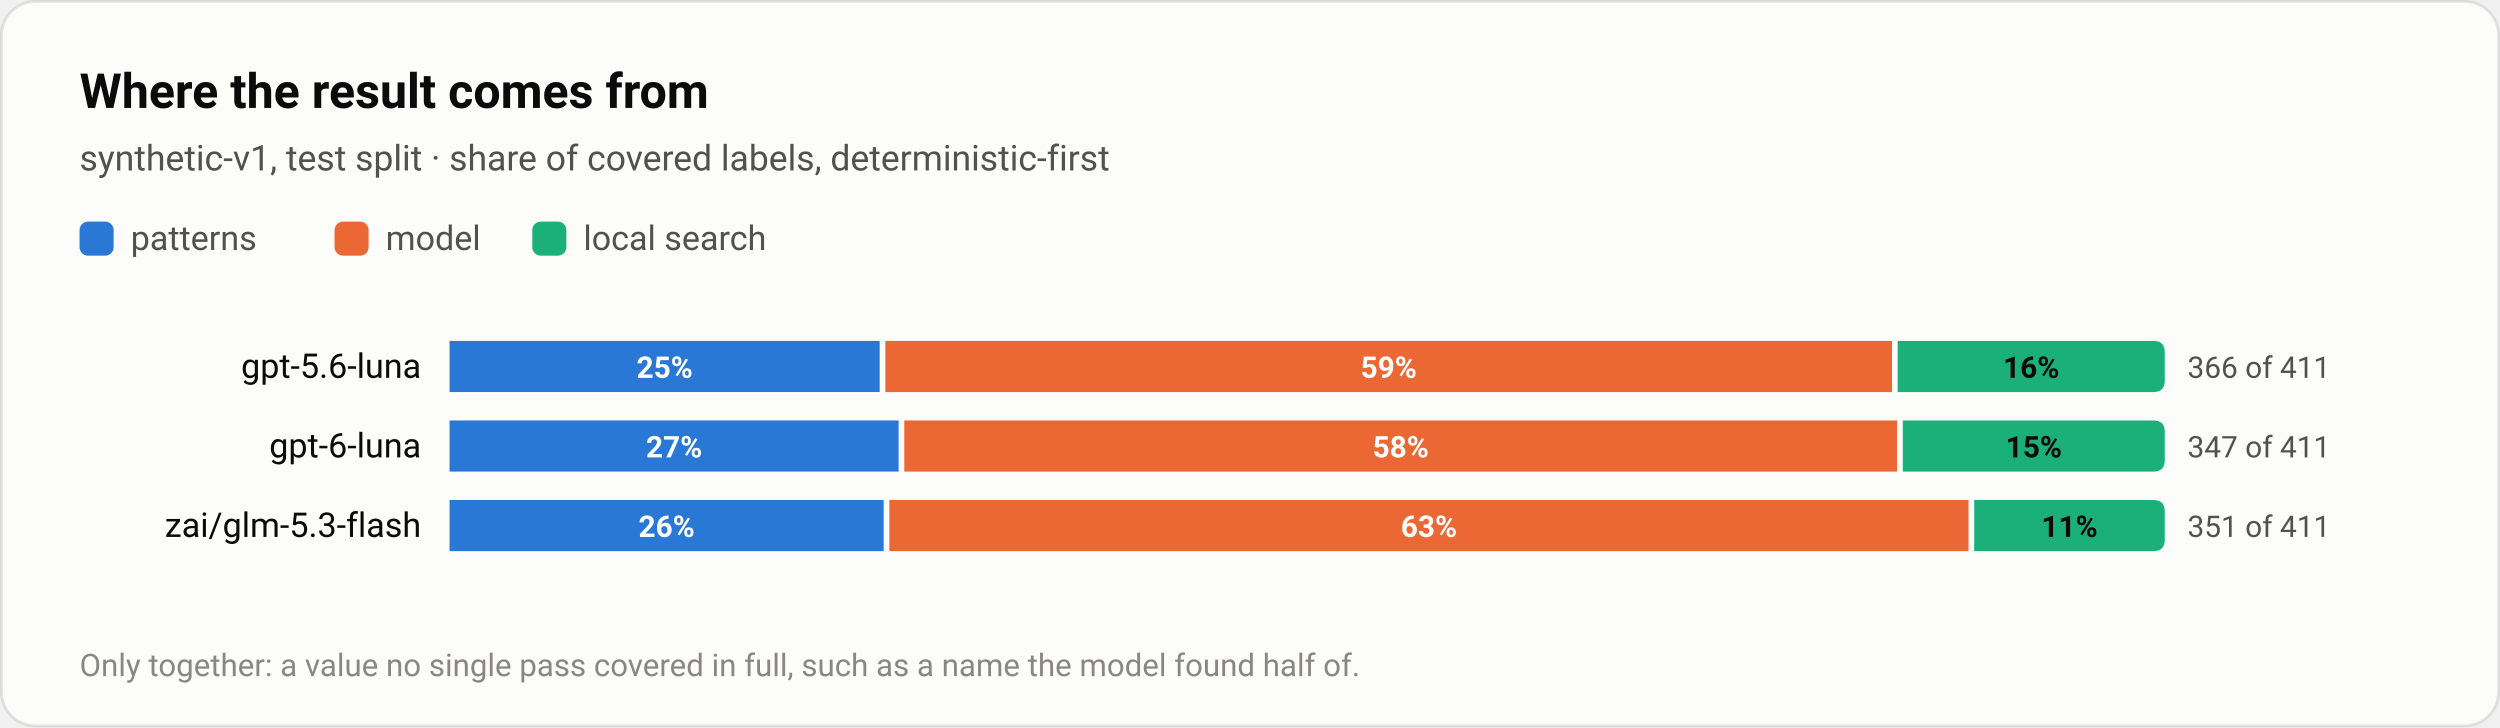
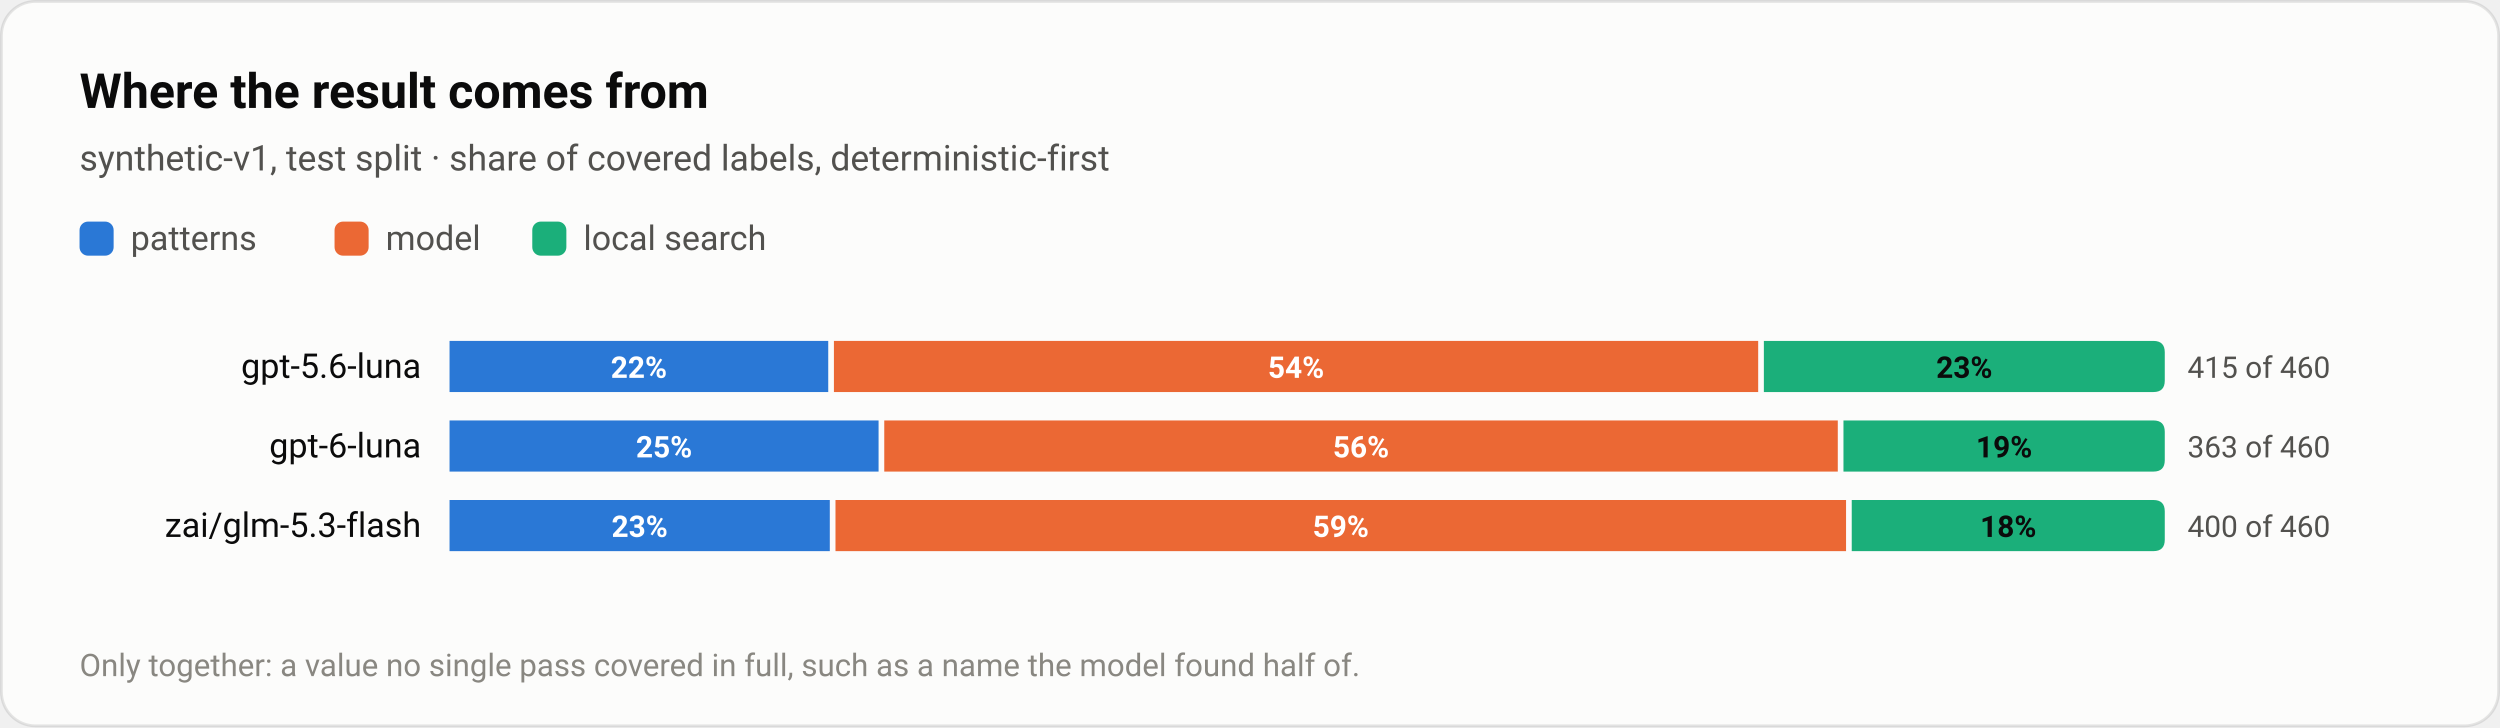
<svg xmlns="http://www.w3.org/2000/svg" width="880" height="256" viewBox="0 0 880 256" role="img" aria-labelledby="t d" font-family="system-ui, -apple-system, &quot;Segoe UI&quot;, Roboto, sans-serif">
  <rect x="0.5" y="0.5" width="879" height="255" rx="12" fill="#fcfcfb" stroke="rgba(11,11,11,0.10)" />
  <text x="28" y="38" font-size="17" font-weight="600" fill="#0b0b0b">Where the result comes from</text>
  <text x="28" y="60" font-size="12.5" fill="#52514e">synthetic-v1, test split · share of covered labels, deterministic-first</text>
  <rect x="28" y="78" width="12" height="12" rx="3" fill="#2a78d6" />
  <text x="46" y="88" font-size="12" fill="#52514e">patterns</text>
  <rect x="117.76" y="78" width="12" height="12" rx="3" fill="#eb6834" />
  <text x="135.76" y="88" font-size="12" fill="#52514e">model</text>
  <rect x="187.36" y="78" width="12" height="12" rx="3" fill="#1baf7a" />
  <text x="205.36" y="88" font-size="12" fill="#52514e">local search</text>
  <text x="148.24" y="133" font-size="12" fill="#0b0b0b" text-anchor="end">gpt-5.6-luna</text>
  <g>
-     <path d="M158.24 120H309.65V138H158.24Z" fill="#2a78d6" />
+     <path d="M158.24 120H291.54V138H158.24Z" fill="#2a78d6" />
  </g>
-   <text x="233.95" y="133" font-size="10.5" font-weight="600" fill="#ffffff" text-anchor="middle">25%</text>
+   <text x="224.89" y="133" font-size="10.5" font-weight="600" fill="#ffffff" text-anchor="middle">22%</text>
  <g>
-     <path d="M311.65 120H665.97V138H311.65Z" fill="#eb6834" />
+     <path d="M293.54 120H618.88V138H293.54Z" fill="#eb6834" />
  </g>
-   <text x="488.81" y="133" font-size="10.5" font-weight="600" fill="#ffffff" text-anchor="middle">59%</text>
+   <text x="456.21" y="133" font-size="10.5" font-weight="600" fill="#ffffff" text-anchor="middle">54%</text>
  <g>
-     <path d="M667.97 120H758Q762 120 762 124V134Q762 138 758 138H667.97Z" fill="#1baf7a" />
+     <path d="M620.88 120H758Q762 120 762 124V134Q762 138 758 138H620.88Z" fill="#1baf7a" />
  </g>
-   <text x="714.99" y="133" font-size="10.5" font-weight="600" fill="#0b0b0b" text-anchor="middle">16%</text>
-   <text x="770" y="133" font-size="10.5" fill="#52514e">366 of 411</text>
+   <text x="691.44" y="133" font-size="10.5" font-weight="600" fill="#0b0b0b" text-anchor="middle">23%</text>
+   <text x="770" y="133" font-size="10.5" fill="#52514e">415 of 460</text>
  <text x="148.24" y="161" font-size="12" fill="#0b0b0b" text-anchor="end">gpt-6-luna</text>
  <g>
-     <path d="M158.24 148H316.31V166H158.24Z" fill="#2a78d6" />
+     <path d="M158.24 148H309.26V166H158.24Z" fill="#2a78d6" />
  </g>
-   <text x="237.28" y="161" font-size="10.5" font-weight="600" fill="#ffffff" text-anchor="middle">27%</text>
+   <text x="233.75" y="161" font-size="10.5" font-weight="600" fill="#ffffff" text-anchor="middle">25%</text>
  <g>
-     <path d="M318.31 148H667.78V166H318.31Z" fill="#eb6834" />
+     <path d="M311.26 148H646.9V166H311.26Z" fill="#eb6834" />
  </g>
-   <text x="493.05" y="161" font-size="10.5" font-weight="600" fill="#ffffff" text-anchor="middle">58%</text>
+   <text x="479.08" y="161" font-size="10.5" font-weight="600" fill="#ffffff" text-anchor="middle">56%</text>
  <g>
-     <path d="M669.78 148H758Q762 148 762 152V162Q762 166 758 166H669.78Z" fill="#1baf7a" />
+     <path d="M648.9 148H758Q762 148 762 152V162Q762 166 758 166H648.9Z" fill="#1baf7a" />
  </g>
-   <text x="715.89" y="161" font-size="10.5" font-weight="600" fill="#0b0b0b" text-anchor="middle">15%</text>
-   <text x="770" y="161" font-size="10.5" fill="#52514e">347 of 411</text>
+   <text x="705.45" y="161" font-size="10.5" font-weight="600" fill="#0b0b0b" text-anchor="middle">19%</text>
+   <text x="770" y="161" font-size="10.5" fill="#52514e">363 of 460</text>
  <text x="148.24" y="189" font-size="12" fill="#0b0b0b" text-anchor="end">zai/glm-5.3-flash</text>
  <g>
-     <path d="M158.24 176H311.05V194H158.24Z" fill="#2a78d6" />
+     <path d="M158.24 176H292.09V194H158.24Z" fill="#2a78d6" />
  </g>
-   <text x="234.65" y="189" font-size="10.5" font-weight="600" fill="#ffffff" text-anchor="middle">26%</text>
+   <text x="225.16" y="189" font-size="10.5" font-weight="600" fill="#ffffff" text-anchor="middle">23%</text>
  <g>
-     <path d="M313.05 176H692.92V194H313.05Z" fill="#eb6834" />
+     <path d="M294.09 176H649.81V194H294.09Z" fill="#eb6834" />
  </g>
-   <text x="502.98" y="189" font-size="10.5" font-weight="600" fill="#ffffff" text-anchor="middle">63%</text>
+   <text x="471.95" y="189" font-size="10.5" font-weight="600" fill="#ffffff" text-anchor="middle">59%</text>
  <g>
-     <path d="M694.92 176H758Q762 176 762 180V190Q762 194 758 194H694.92Z" fill="#1baf7a" />
+     <path d="M651.81 176H758Q762 176 762 180V190Q762 194 758 194H651.81Z" fill="#1baf7a" />
  </g>
-   <text x="728.46" y="189" font-size="10.5" font-weight="600" fill="#0b0b0b" text-anchor="middle">11%</text>
-   <text x="770" y="189" font-size="10.5" fill="#52514e">351 of 411</text>
+   <text x="706.91" y="189" font-size="10.5" font-weight="600" fill="#0b0b0b" text-anchor="middle">18%</text>
+   <text x="770" y="189" font-size="10.5" fill="#52514e">400 of 460</text>
  <text x="28" y="238" font-size="11" fill="#898781">Only together: a value no single pass covered in full, such as a name the model found half of.</text>
</svg>
